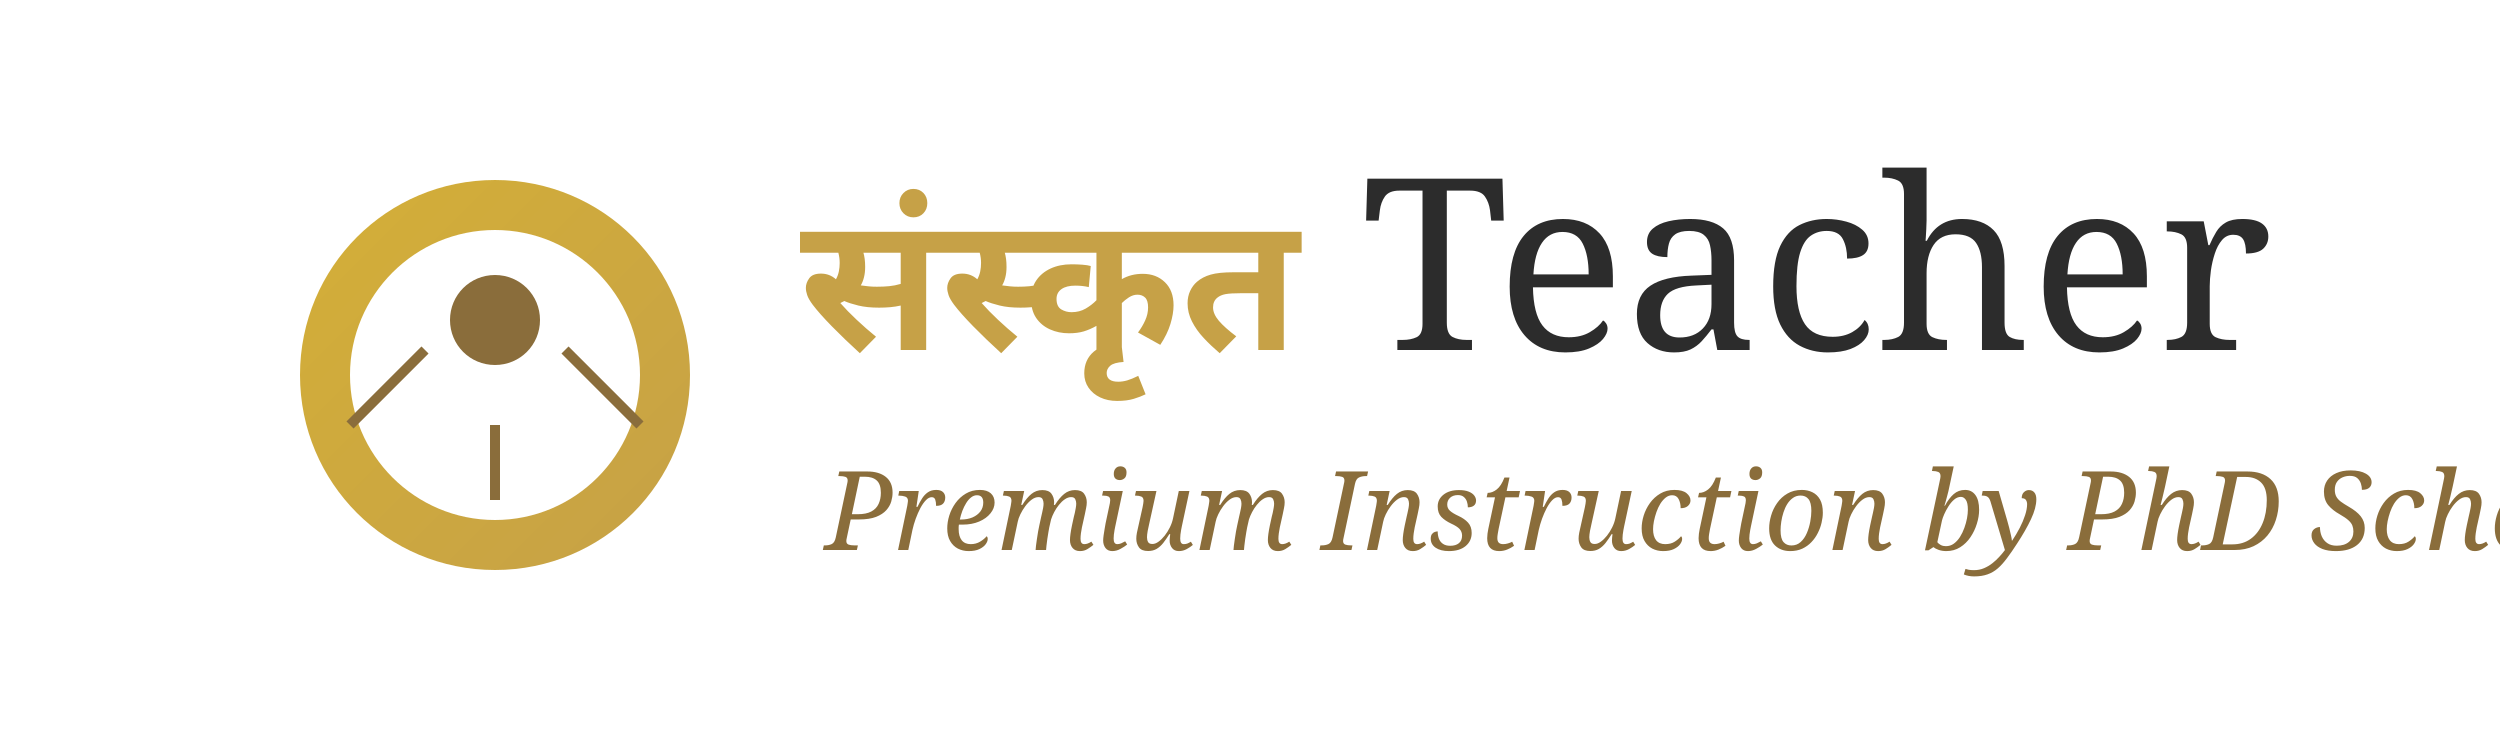
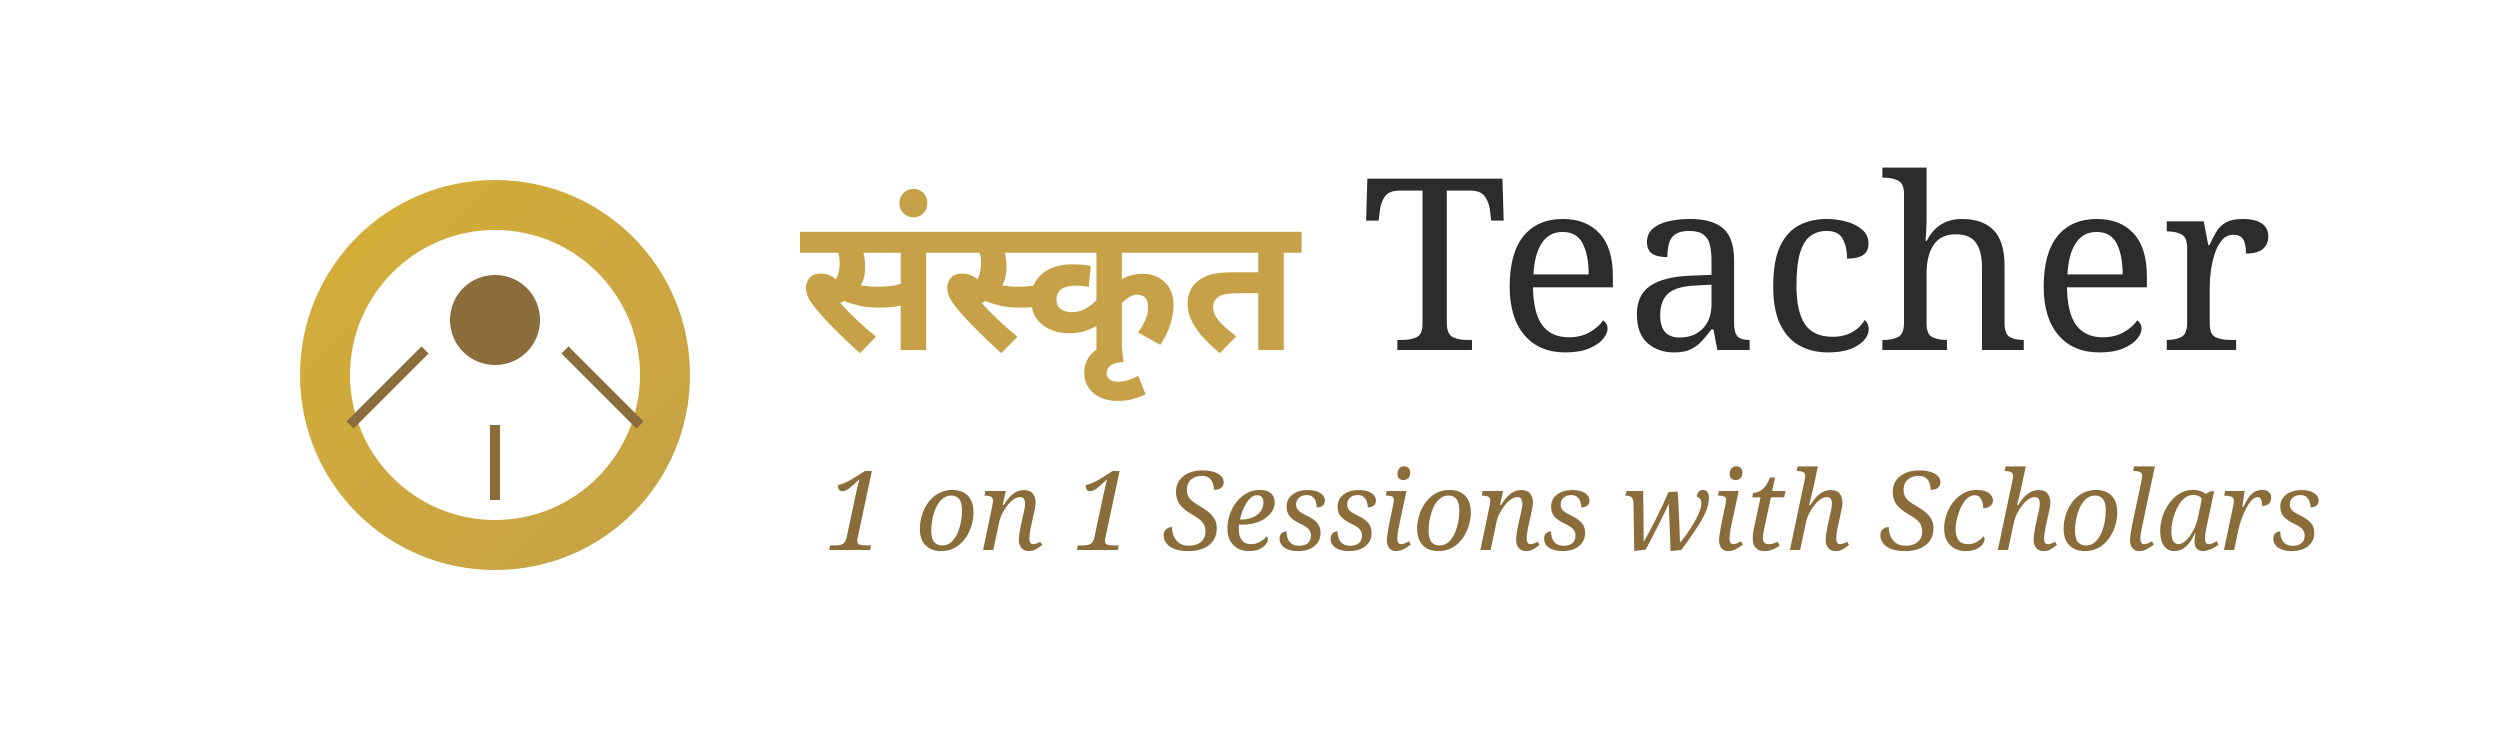
<svg xmlns="http://www.w3.org/2000/svg" width="500" height="150" viewBox="0 0 500 150">
  <style>
    .title { font-family: 'Cormorant Garamond', serif; font-size: 48px; fill: #2c2c2c; }
    .sanskrit { font-family: 'Sanskrit Text', 'Noto Sans Devanagari', serif; font-size: 38px; fill: #c6a147; font-weight: bold; }
    .tagline { font-family: 'Cormorant Garamond', serif; font-style: italic; font-size: 22px; fill: #8a6d3b; }
    .accent { fill: #c6a147; }
    .icon { fill: #c6a147; }
  </style>
  <defs>
    <linearGradient id="goldGradient" x1="0%" y1="0%" x2="100%" y2="100%">
      <stop offset="0%" style="stop-color:#d4af37;stop-opacity:1" />
      <stop offset="100%" style="stop-color:#c6a147;stop-opacity:1" />
    </linearGradient>
  </defs>
  <path class="icon" style="fill: url(#goldGradient);" d="M60,75 C60,53.4 77.4,36 99,36 C120.6,36 138,53.4 138,75 C138,96.6 120.6,114 99,114 C77.4,114 60,96.6 60,75 Z M99,46 C83,46 70,59 70,75 C70,91 83,104 99,104 C115,104 128,91 128,75 C128,59 115,46 99,46 Z" />
  <path style="fill: #8a6d3b;" d="M99,55 C94,55 90,59 90,64 C90,69 94,73 99,73 C104,73 108,69 108,64 C108,59 104,55 99,55 Z" />
  <path style="fill: #8a6d3b; stroke: #8a6d3b; stroke-width: 2;" d="M99,85 L99,100 M85,70 L70,85 M113,70 L128,85" />
  <text x="160" y="70" class="title">
    <tspan class="sanskrit">संस्कृत</tspan> Teacher</text>
-   <text x="165" y="110" class="tagline">Premium Instruction by PhD Scholars</text>
+   <text x="165" y="110" class="tagline">1 on 1 Sessions with Scholars</text>
</svg>
